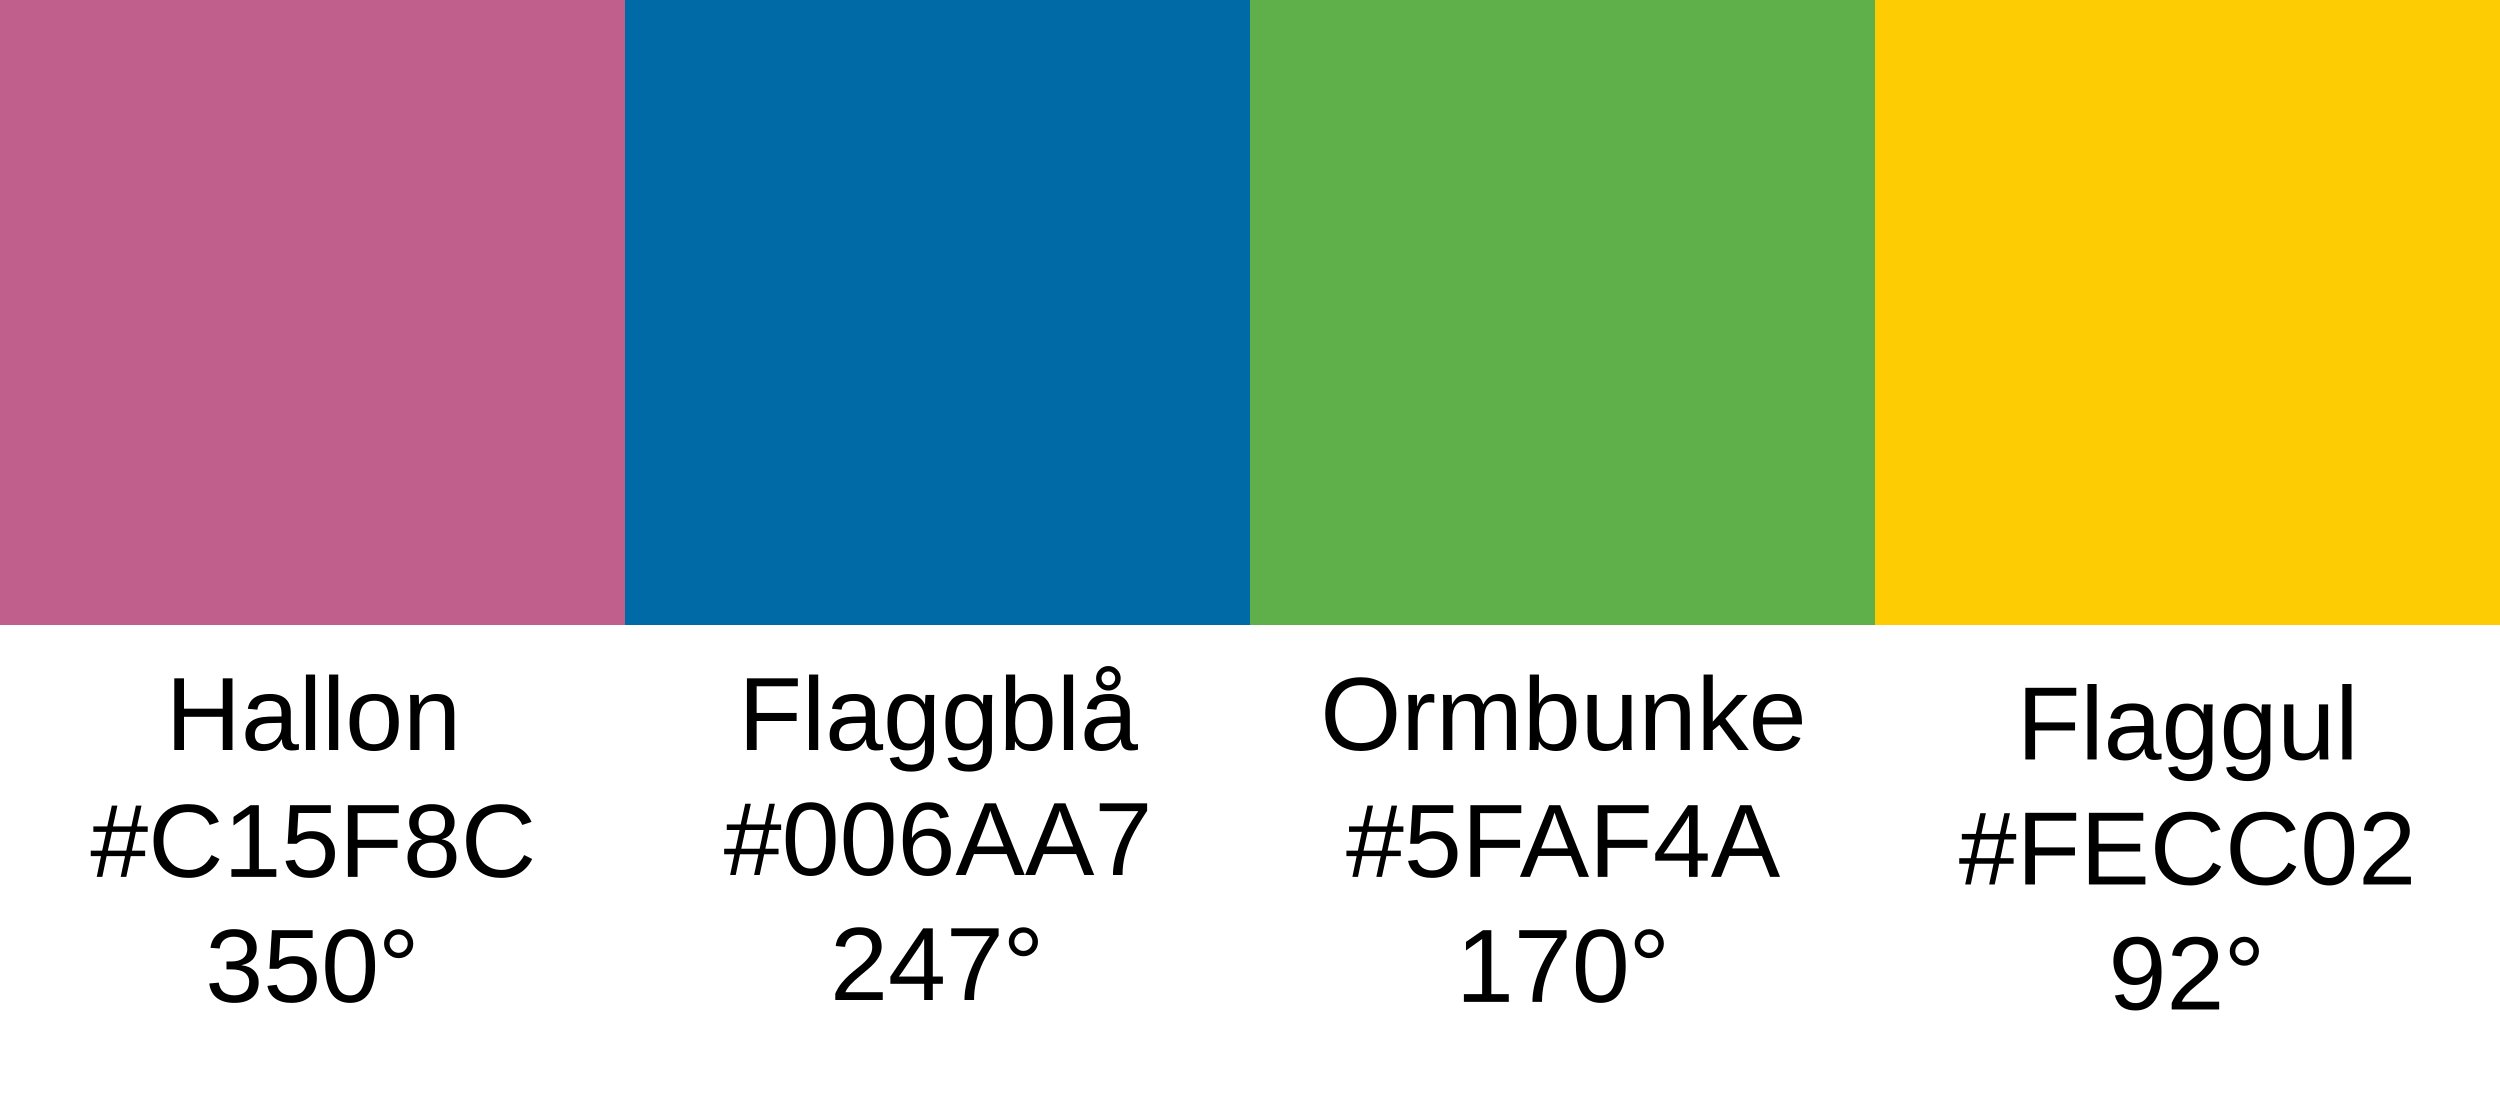
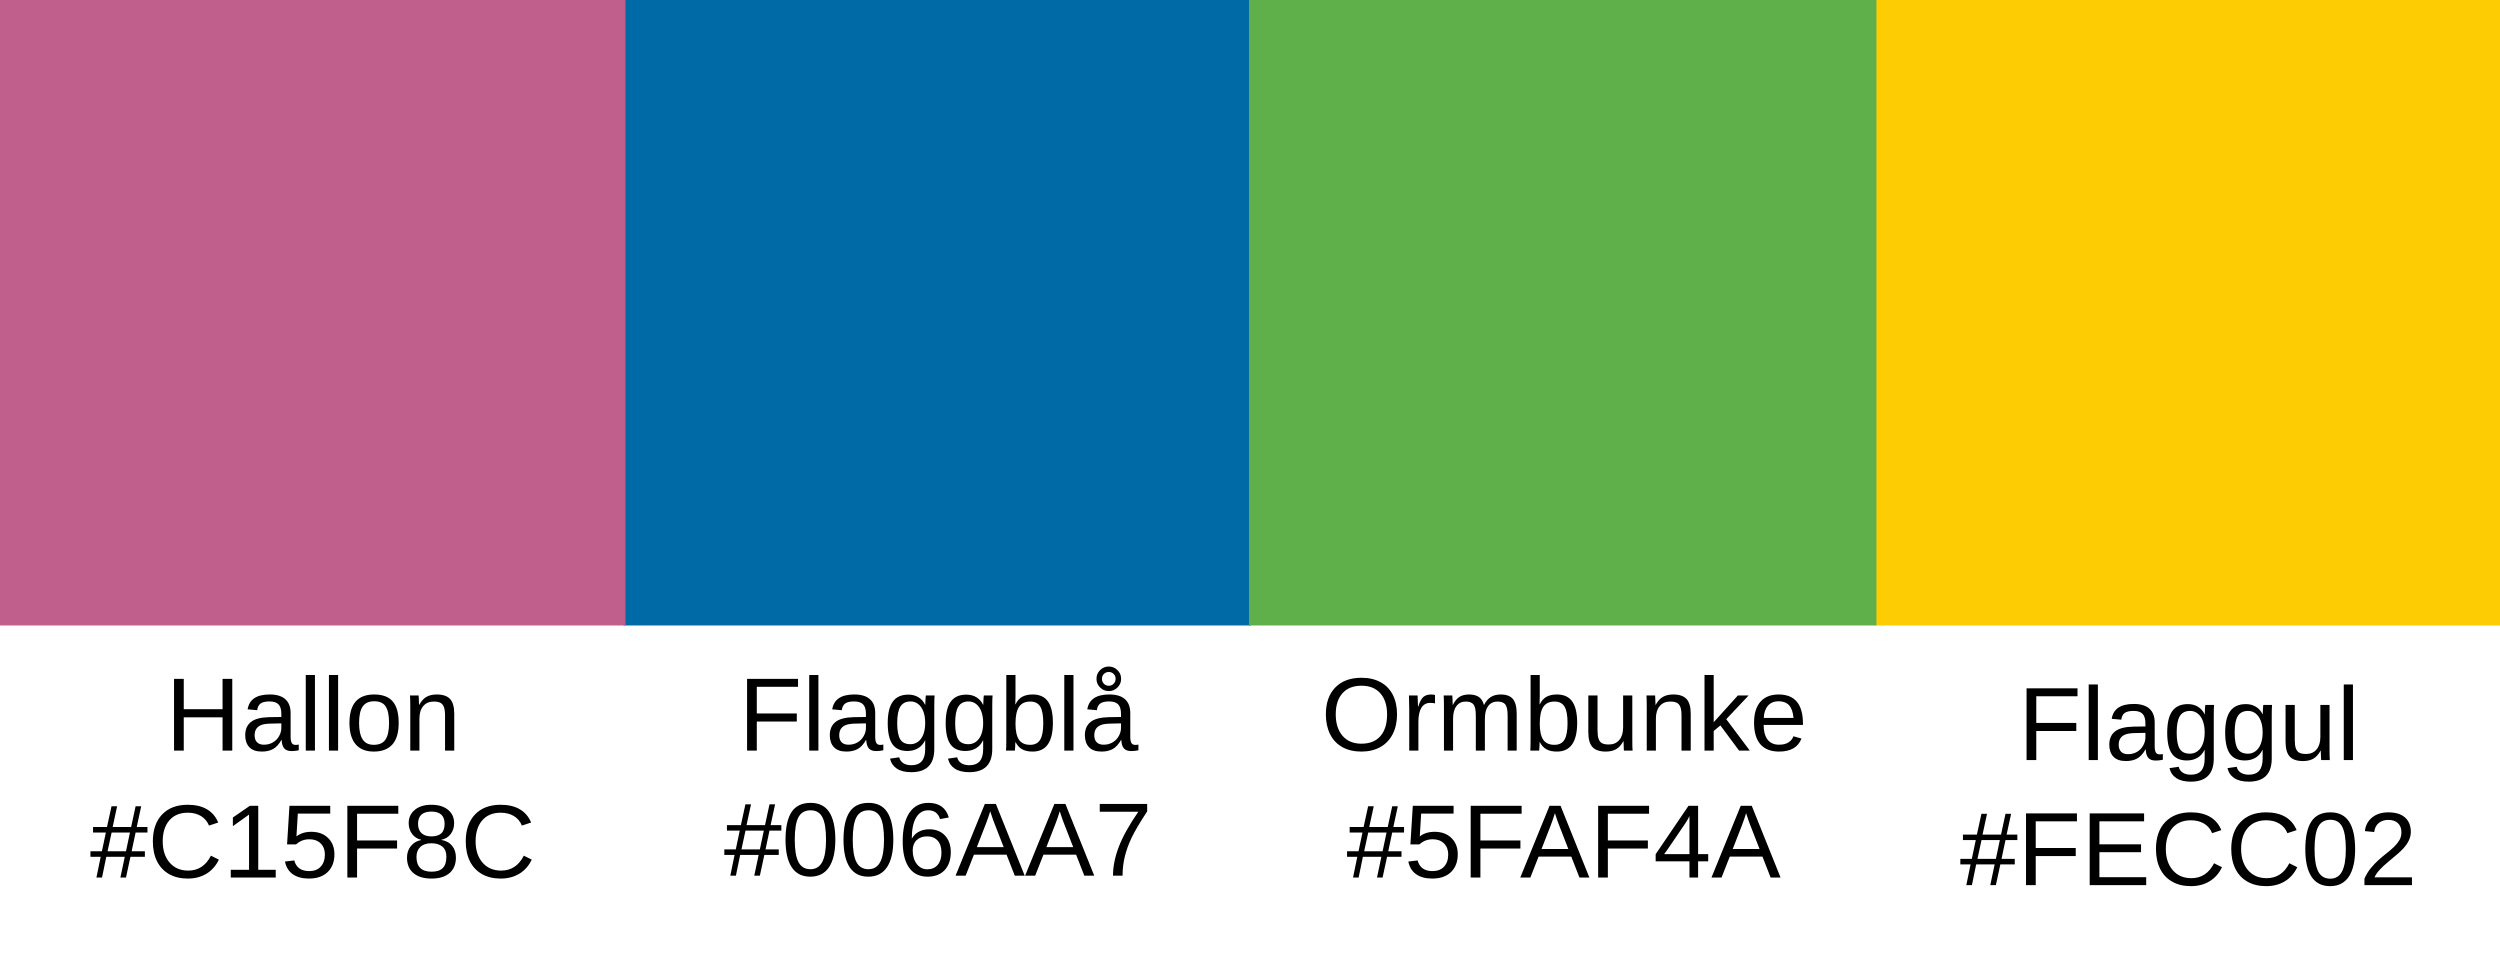
- <svg xmlns="http://www.w3.org/2000/svg" width="1320" height="580" xml:space="preserve" overflow="hidden">
-   <g transform="translate(-528 -58)">
-     <path d="M858 58 1188 58 1188 388 858 388Z" fill="#006AA7" fill-rule="evenodd" />
-     <rect x="1517" y="58" width="331" height="330" fill="#FECC02" />
-     <path d="M1188 58 1518 58 1518 388 1188 388Z" fill="#5FAF4A" fill-rule="evenodd" />
-     <path d="M528 58 858 58 858 388 528 388Z" fill="#C15F8C" fill-rule="evenodd" />
-     <text font-family="Arial,Arial_MSFontService,sans-serif" font-weight="400" font-size="55" transform="matrix(1 0 0 1 917.867 454)">Flaggblå</text>
-     <text font-family="Arial,Arial_MSFontService,sans-serif" font-weight="400" font-size="55" transform="matrix(1 0 0 1 910.121 520)">#006AA7</text>
-     <text font-family="Arial,Arial_MSFontService,sans-serif" font-weight="400" font-size="55" transform="matrix(1 0 0 1 966.267 586)">247</text>
-     <text font-family="Arial,Arial_MSFontService,sans-serif" font-weight="400" font-size="55" transform="matrix(1 0 0 1 1057.36 586)">°</text>
-     <text font-family="Arial,Arial_MSFontService,sans-serif" font-weight="400" font-size="55" transform="matrix(1 0 0 1 1592.88 459)">Flaggul</text>
-     <text font-family="Arial,Arial_MSFontService,sans-serif" font-weight="400" font-size="55" transform="matrix(1 0 0 1 1562.24 525)">#FECC02</text>
-     <text font-family="Arial,Arial_MSFontService,sans-serif" font-weight="400" font-size="55" transform="matrix(1 0 0 1 1641.3 591)">92</text>
-     <text font-family="Arial,Arial_MSFontService,sans-serif" font-weight="400" font-size="55" transform="matrix(1 0 0 1 1702.03 591)">°</text>
-     <text font-family="Arial,Arial_MSFontService,sans-serif" font-weight="400" font-size="55" transform="matrix(1 0 0 1 1225.12 454)">Ormbunke</text>
-     <text font-family="Arial,Arial_MSFontService,sans-serif" font-weight="400" font-size="55" transform="matrix(1 0 0 1 1238.67 521)">#5FAF4A</text>
-     <text font-family="Arial,Arial_MSFontService,sans-serif" font-weight="400" font-size="55" transform="matrix(1 0 0 1 1296.74 587)">170</text>
-     <text font-family="Arial,Arial_MSFontService,sans-serif" font-weight="400" font-size="55" transform="matrix(1 0 0 1 1387.83 587)">°</text>
-     <text font-family="Arial,Arial_MSFontService,sans-serif" font-weight="400" font-size="55" transform="matrix(1 0 0 1 615.511 454)">Hallon</text>
-     <text font-family="Arial,Arial_MSFontService,sans-serif" font-weight="400" font-size="55" transform="matrix(1 0 0 1 575.682 521)">#C15F8C</text>
-     <text font-family="Arial,Arial_MSFontService,sans-serif" font-weight="400" font-size="55" transform="matrix(1 0 0 1 636.411 587)">350</text>
-     <text font-family="Arial,Arial_MSFontService,sans-serif" font-weight="400" font-size="55" transform="matrix(1 0 0 1 727.505 587)">°</text>
+ <svg xmlns="http://www.w3.org/2000/svg" width="1319" height="514" xml:space="preserve" overflow="hidden">
+   <defs>
+     <clipPath id="clip0">
+       <rect x="578" y="309" width="1319" height="514" />
+     </clipPath>
+   </defs>
+   <g clip-path="url(#clip0)" transform="translate(-578 -309)">
+     <rect x="907" y="309" width="331" height="330" fill="#006AA7" />
+     <path d="M1567 309 1897 309 1897 639 1567 639Z" fill="#FECC02" fill-rule="evenodd" />
+     <rect x="1237" y="309" width="331" height="330" fill="#5FAF4A" />
+     <path d="M578 309 908 309 908 639 578 639Z" fill="#C15F8C" fill-rule="evenodd" />
+     <text font-family="Arial,Arial_MSFontService,sans-serif" font-weight="400" font-size="55" transform="matrix(1 0 0 1 967.645 705)">Flaggblå</text>
+     <text font-family="Arial,Arial_MSFontService,sans-serif" font-weight="400" font-size="55" transform="matrix(1 0 0 1 959.922 771)">#</text>
+     <text font-family="Arial,Arial_MSFontService,sans-serif" font-weight="400" font-size="55" transform="matrix(1 0 0 1 990.286 771)">006AA7</text>
+     <text font-family="Arial,Arial_MSFontService,sans-serif" font-weight="400" font-size="55" transform="matrix(1 0 0 1 1642.7 710)">Flaggul</text>
+     <text font-family="Arial,Arial_MSFontService,sans-serif" font-weight="400" font-size="55" transform="matrix(1 0 0 1 1612.04 776)">#</text>
+     <text font-family="Arial,Arial_MSFontService,sans-serif" font-weight="400" font-size="55" transform="matrix(1 0 0 1 1642.41 776)">FECC02</text>
+     <text font-family="Arial,Arial_MSFontService,sans-serif" font-weight="400" font-size="55" transform="matrix(1 0 0 1 1274.92 705)">Ormbunke</text>
+     <text font-family="Arial,Arial_MSFontService,sans-serif" font-weight="400" font-size="55" transform="matrix(1 0 0 1 1288.47 772)">#</text>
+     <text font-family="Arial,Arial_MSFontService,sans-serif" font-weight="400" font-size="55" transform="matrix(1 0 0 1 1318.83 772)">5FAF4A</text>
+     <text font-family="Arial,Arial_MSFontService,sans-serif" font-weight="400" font-size="55" transform="matrix(1 0 0 1 665.312 705)">Hallon</text>
+     <text font-family="Arial,Arial_MSFontService,sans-serif" font-weight="400" font-size="55" transform="matrix(1 0 0 1 625.483 772)">#</text>
+     <text font-family="Arial,Arial_MSFontService,sans-serif" font-weight="400" font-size="55" transform="matrix(1 0 0 1 655.848 772)">C15F8C</text>
  </g>
</svg>
